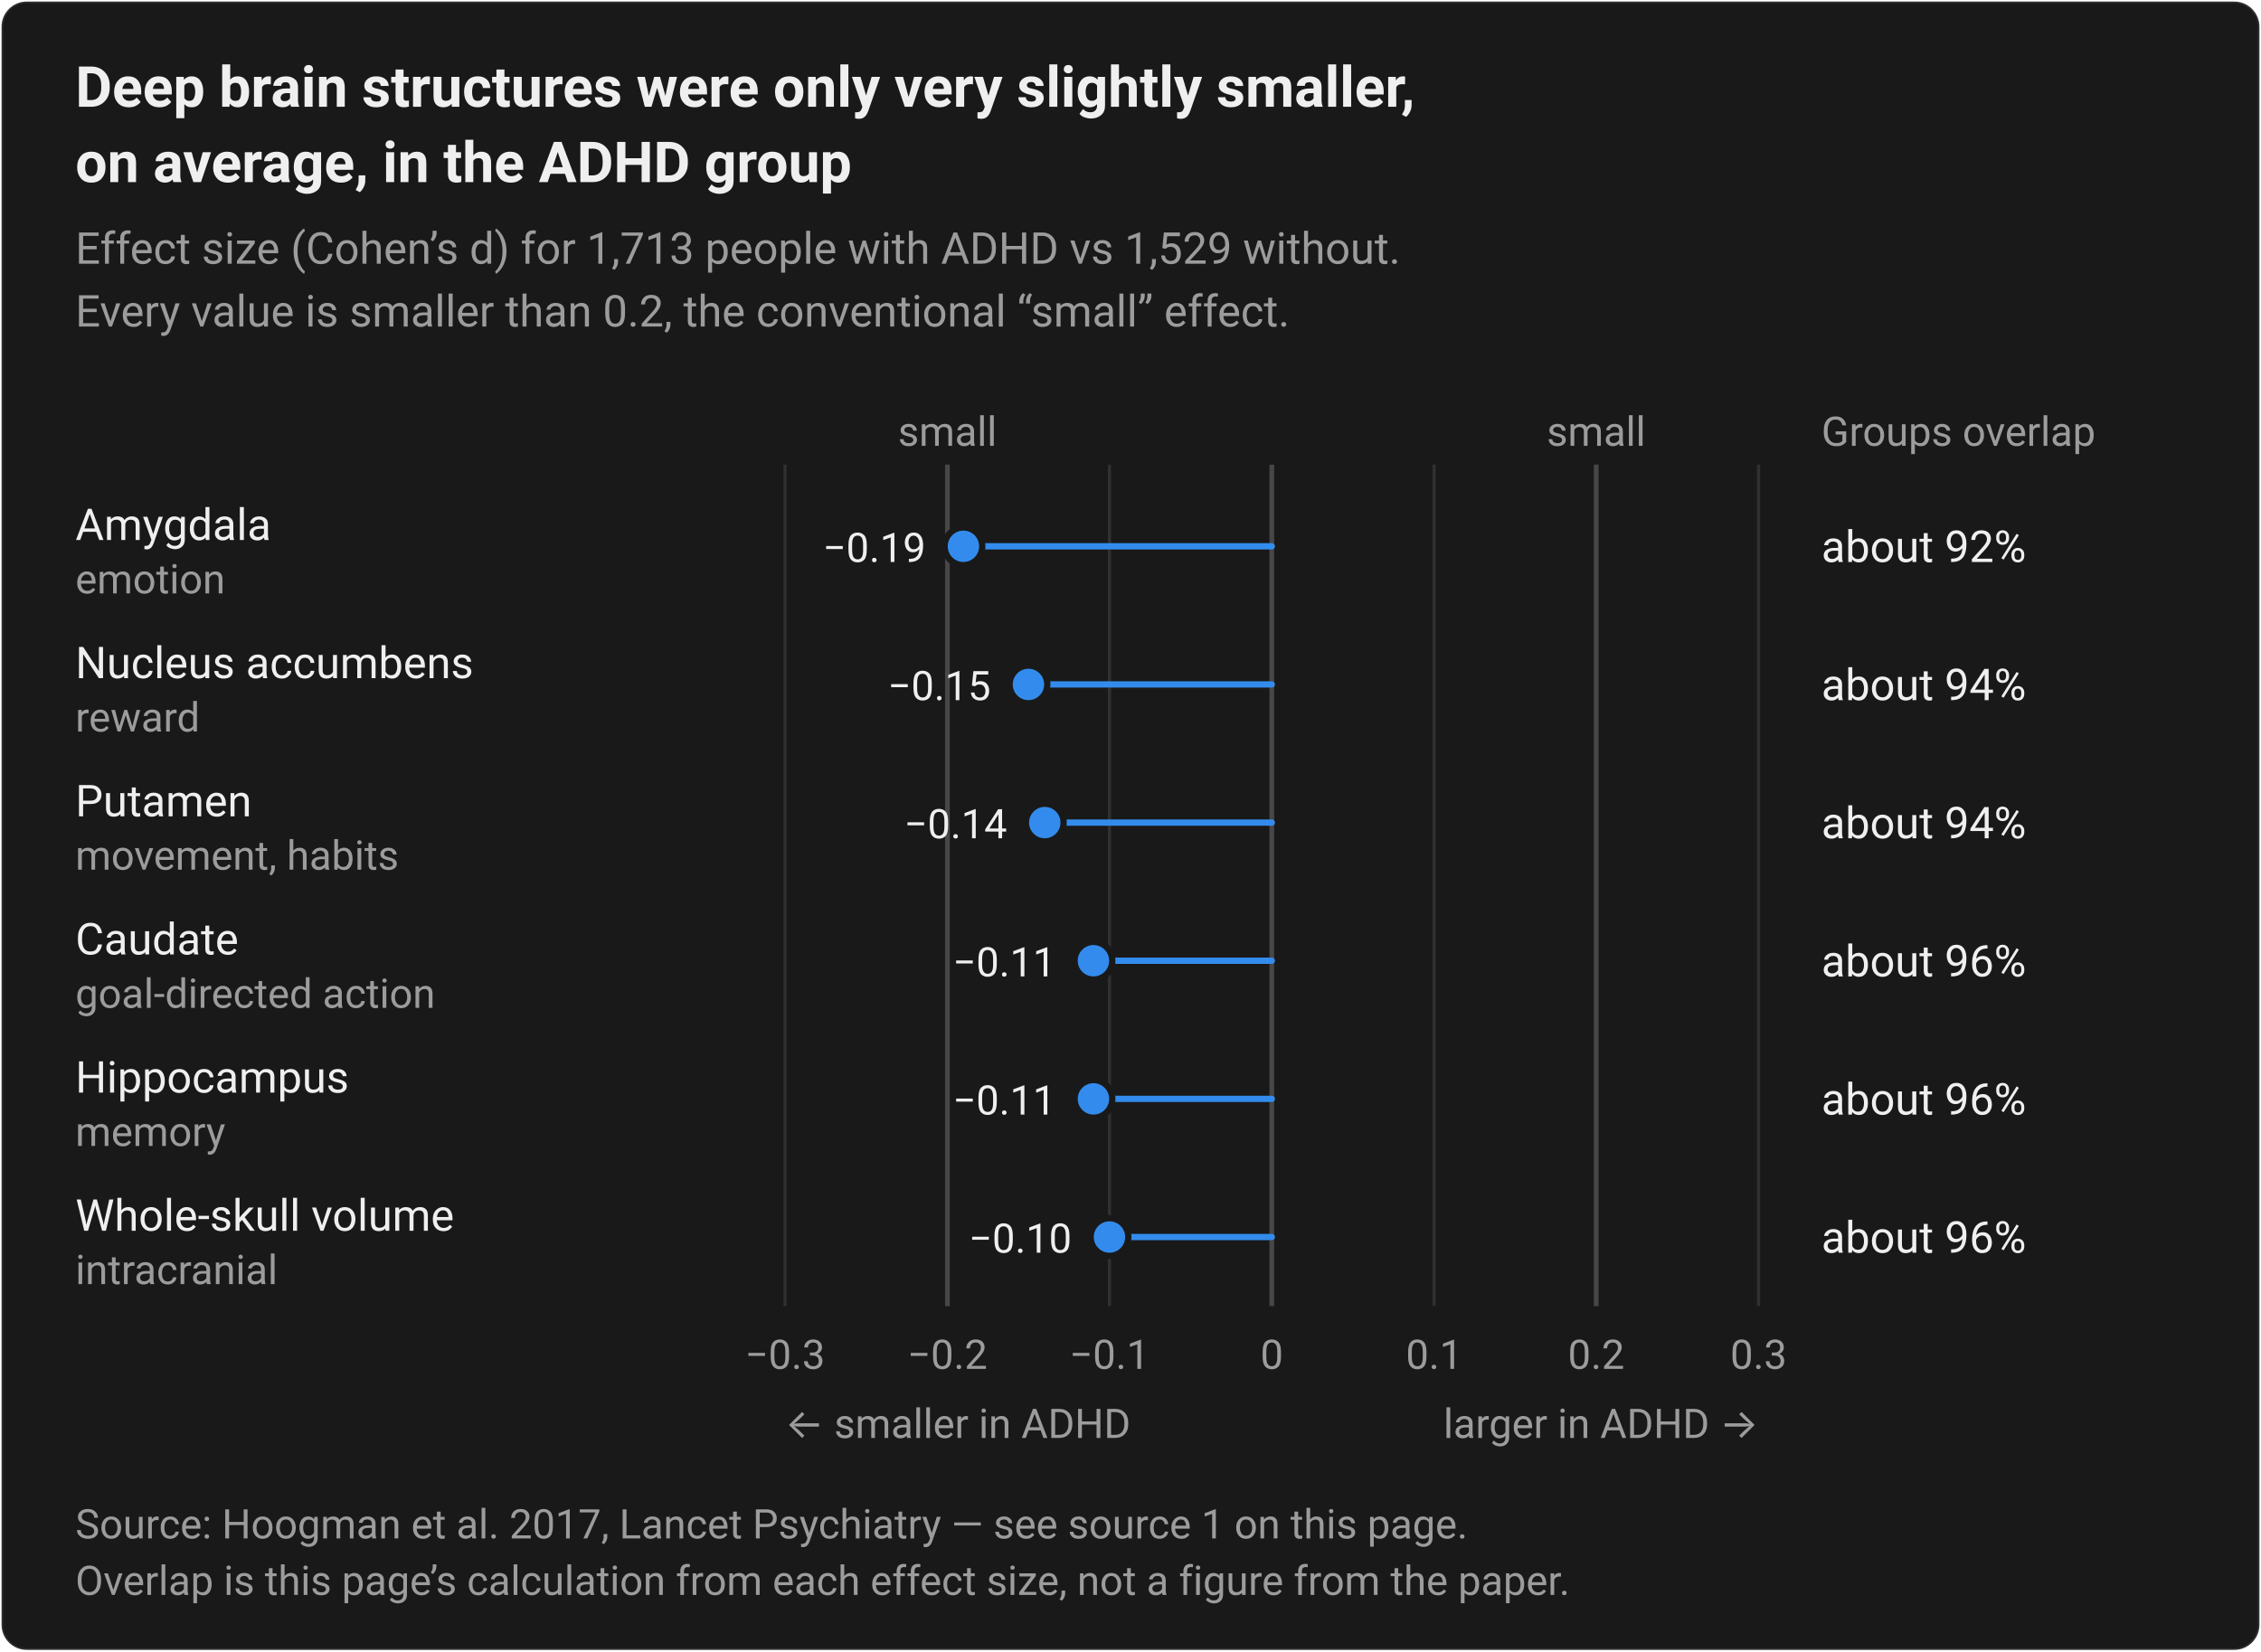
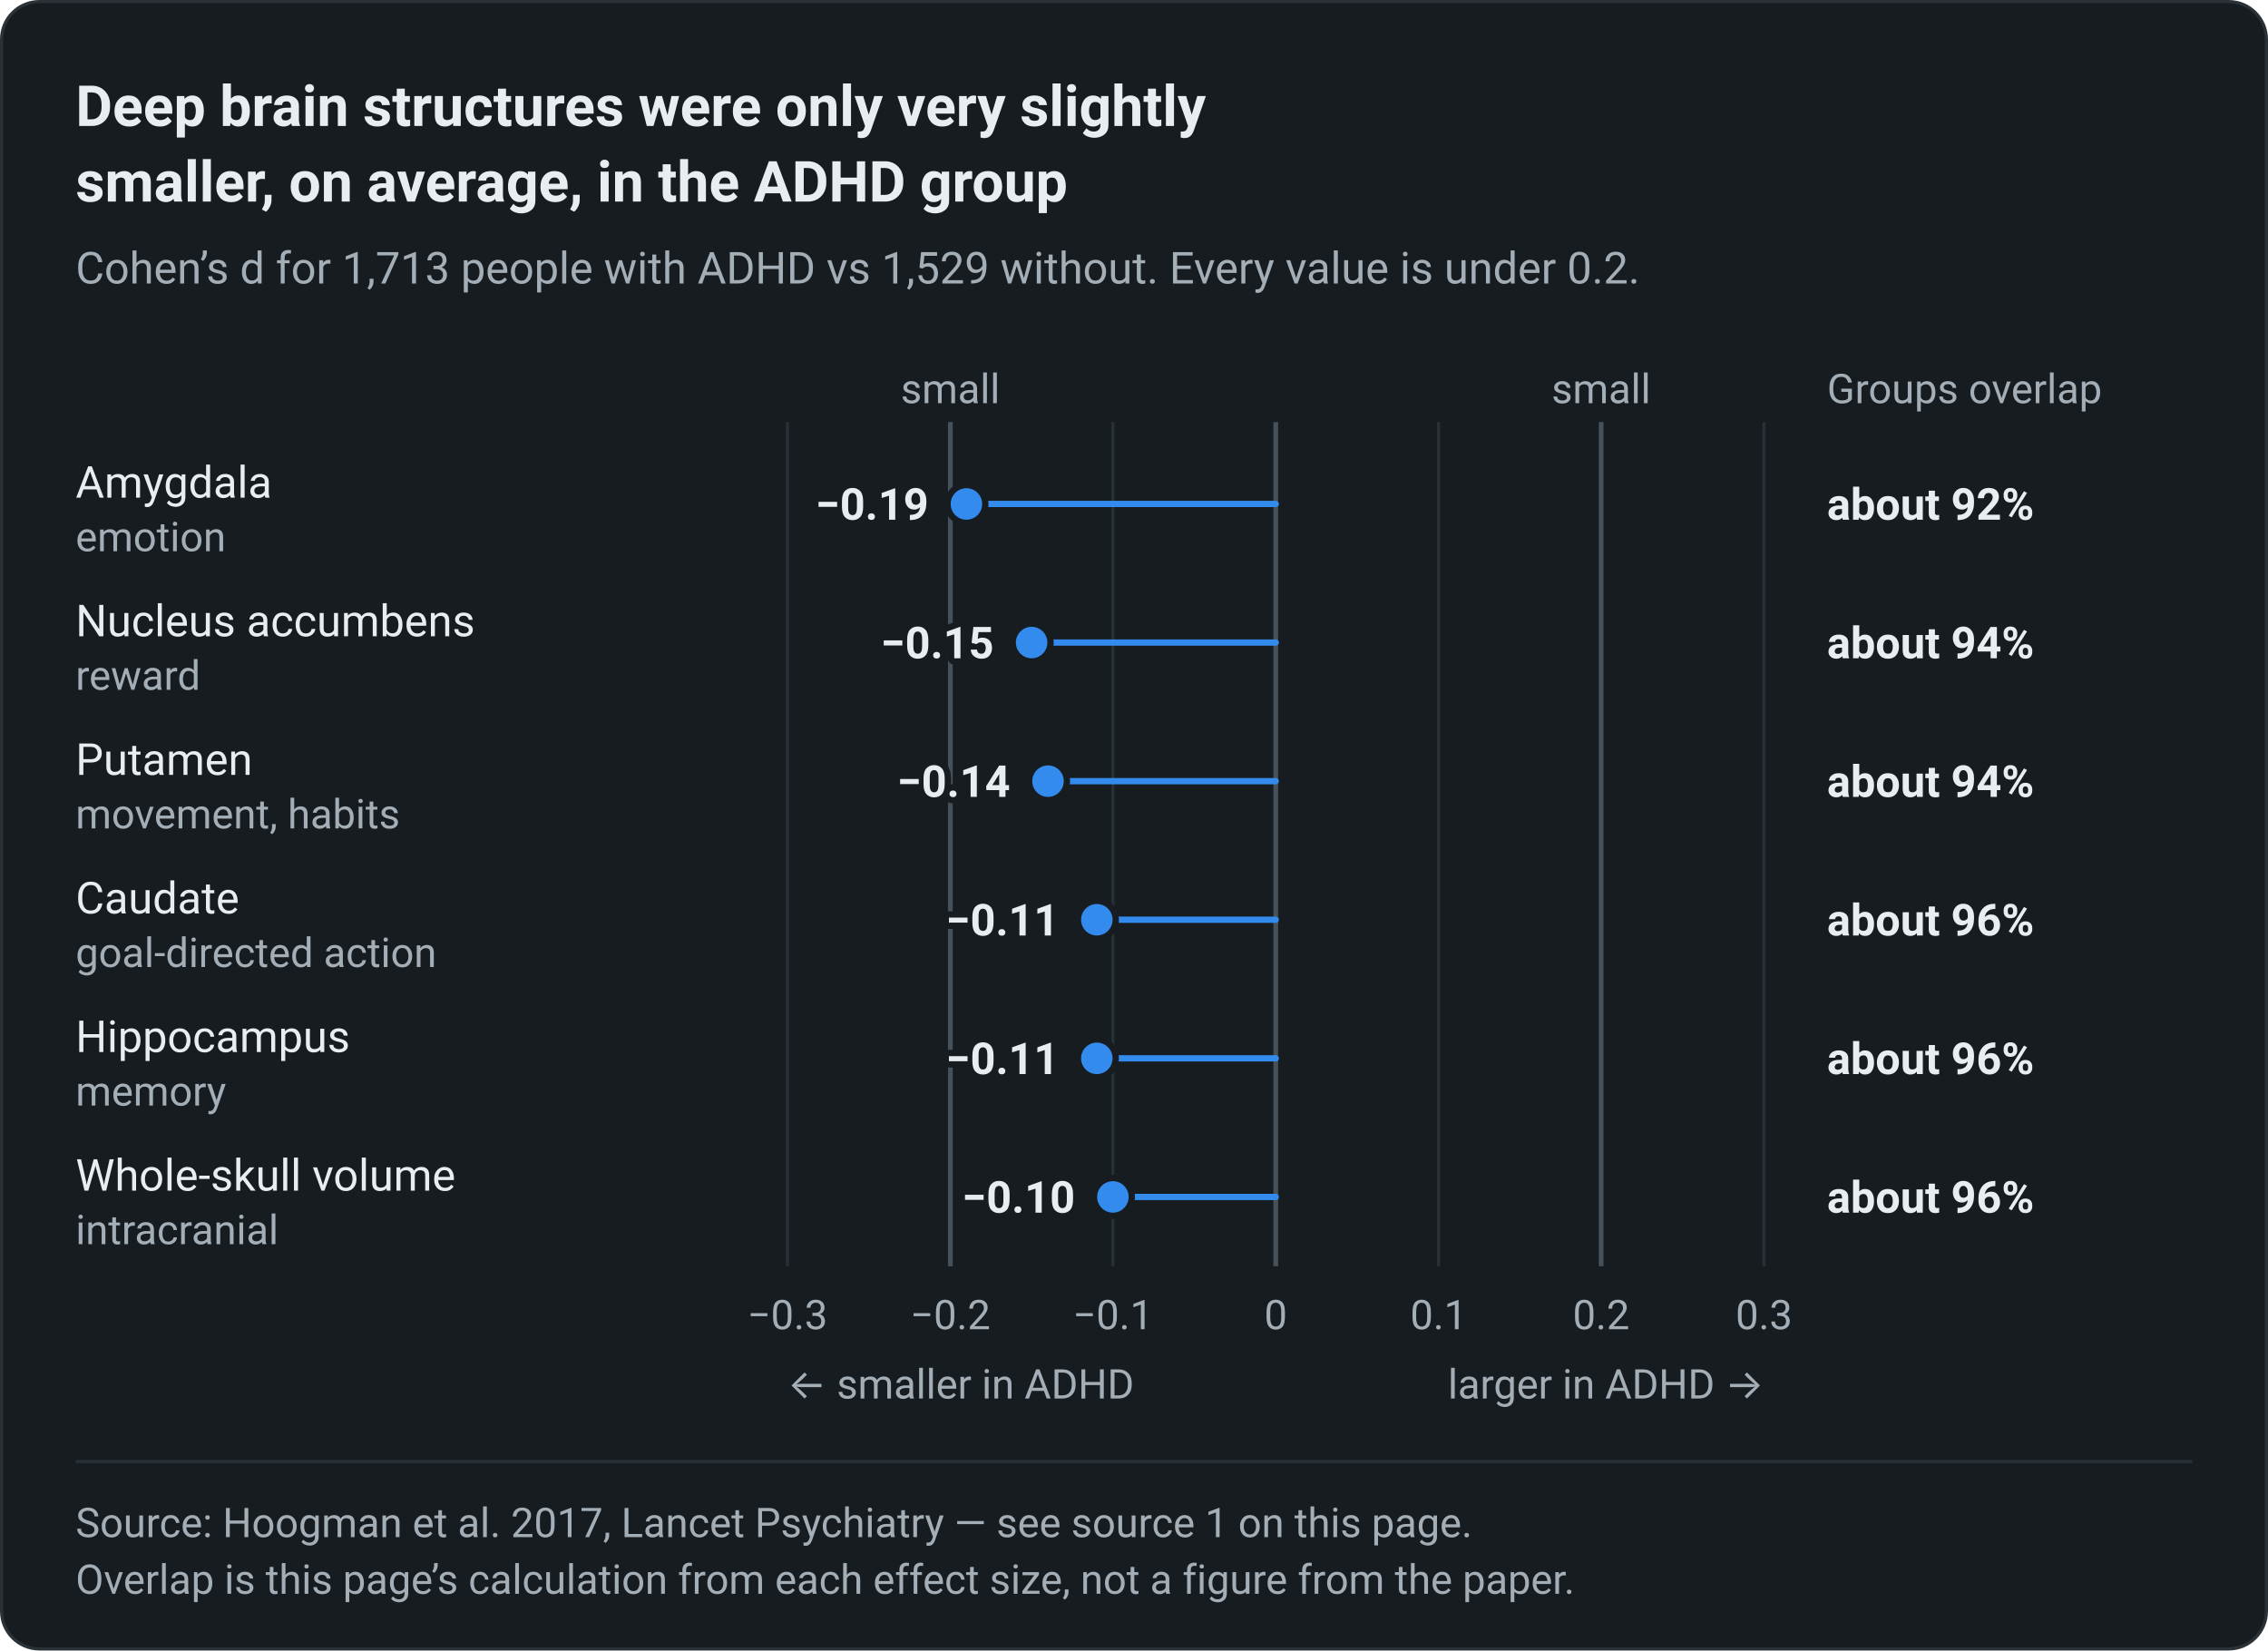
- <svg xmlns="http://www.w3.org/2000/svg" viewBox="0 0 720 526" width="720" height="526" role="img" aria-labelledby="t d" font-family="system-ui, -apple-system, &quot;Segoe UI&quot;, Roboto, sans-serif">
-   <rect x="0.5" y="0.5" width="719" height="525" rx="8" fill="#191919" stroke="rgba(255,255,255,0.10)" />
-   <text x="24.0" y="34.0" font-size="18" fill="#efefef" text-anchor="start" font-weight="600">Deep brain structures were only very slightly smaller,</text>
-   <text x="24.0" y="58.0" font-size="18" fill="#efefef" text-anchor="start" font-weight="600">on average, in the ADHD group</text>
-   <text x="24.0" y="84.0" font-size="14" fill="#9c9c9c" text-anchor="start" font-weight="400">Effect size (Cohen’s d) for 1,713 people with ADHD vs 1,529 without.</text>
-   <text x="24.0" y="104.0" font-size="14" fill="#9c9c9c" text-anchor="start" font-weight="400">Every value is smaller than 0.2, the conventional “small” effect.</text>
-   <text x="580.0" y="142.0" font-size="13" fill="#9c9c9c" text-anchor="start" font-weight="400">Groups overlap</text>
-   <line x1="250.0" y1="148.0" x2="250.0" y2="416.0" stroke="#303030" stroke-width="1" stroke-linecap="butt" />
-   <line x1="301.7" y1="148.0" x2="301.7" y2="416.0" stroke="#303030" stroke-width="1" stroke-linecap="butt" />
-   <line x1="353.3" y1="148.0" x2="353.3" y2="416.0" stroke="#303030" stroke-width="1" stroke-linecap="butt" />
-   <line x1="456.7" y1="148.0" x2="456.7" y2="416.0" stroke="#303030" stroke-width="1" stroke-linecap="butt" />
-   <line x1="508.3" y1="148.0" x2="508.3" y2="416.0" stroke="#303030" stroke-width="1" stroke-linecap="butt" />
-   <line x1="560.0" y1="148.0" x2="560.0" y2="416.0" stroke="#303030" stroke-width="1" stroke-linecap="butt" />
-   <line x1="301.7" y1="148.0" x2="301.7" y2="416.0" stroke="#474747" stroke-width="1.5" stroke-linecap="butt" />
-   <line x1="508.3" y1="148.0" x2="508.3" y2="416.0" stroke="#474747" stroke-width="1.5" stroke-linecap="butt" />
-   <line x1="405.0" y1="148.0" x2="405.0" y2="416.0" stroke="#474747" stroke-width="1.5" stroke-linecap="butt" />
-   <text x="250.0" y="436.0" font-size="13" fill="#9c9c9c" text-anchor="middle" font-weight="400">−0.3</text>
-   <text x="301.7" y="436.0" font-size="13" fill="#9c9c9c" text-anchor="middle" font-weight="400">−0.2</text>
-   <text x="353.3" y="436.0" font-size="13" fill="#9c9c9c" text-anchor="middle" font-weight="400">−0.1</text>
-   <text x="405.0" y="436.0" font-size="13" fill="#9c9c9c" text-anchor="middle" font-weight="400">0</text>
-   <text x="456.7" y="436.0" font-size="13" fill="#9c9c9c" text-anchor="middle" font-weight="400">0.1</text>
-   <text x="508.3" y="436.0" font-size="13" fill="#9c9c9c" text-anchor="middle" font-weight="400">0.2</text>
-   <text x="560.0" y="436.0" font-size="13" fill="#9c9c9c" text-anchor="middle" font-weight="400">0.3</text>
-   <text x="250.0" y="458.0" font-size="13" fill="#9c9c9c" text-anchor="start" font-weight="400">← smaller in ADHD</text>
-   <text x="560.0" y="458.0" font-size="13" fill="#9c9c9c" text-anchor="end" font-weight="400">larger in ADHD →</text>
-   <text x="301.7" y="142.0" font-size="13" fill="#9c9c9c" text-anchor="middle" font-weight="400">small</text>
-   <text x="508.3" y="142.0" font-size="13" fill="#9c9c9c" text-anchor="middle" font-weight="400">small</text>
-   <text x="24.0" y="172.0" font-size="14" fill="#efefef" text-anchor="start" font-weight="400">Amygdala</text>
-   <text x="24.0" y="189.0" font-size="13" fill="#9c9c9c" text-anchor="start" font-weight="400">emotion</text>
-   <line x1="306.8" y1="174.0" x2="405.0" y2="174.0" stroke="#338ced" stroke-width="2" stroke-linecap="round" />
-   <circle cx="306.8" cy="174.0" r="6" fill="#338ced" stroke="#191919" stroke-width="2" />
-   <text x="294.8" y="179.0" font-size="13" fill="#efefef" text-anchor="end" font-weight="400">−0.19</text>
-   <text x="580.0" y="179.0" font-size="14" fill="#efefef" text-anchor="start" font-weight="400">about 92%</text>
-   <text x="24.0" y="216.0" font-size="14" fill="#efefef" text-anchor="start" font-weight="400">Nucleus accumbens</text>
-   <text x="24.0" y="233.0" font-size="13" fill="#9c9c9c" text-anchor="start" font-weight="400">reward</text>
-   <line x1="327.5" y1="218.0" x2="405.0" y2="218.0" stroke="#338ced" stroke-width="2" stroke-linecap="round" />
-   <circle cx="327.5" cy="218.0" r="6" fill="#338ced" stroke="#191919" stroke-width="2" />
-   <text x="315.5" y="223.0" font-size="13" fill="#efefef" text-anchor="end" font-weight="400">−0.15</text>
-   <text x="580.0" y="223.0" font-size="14" fill="#efefef" text-anchor="start" font-weight="400">about 94%</text>
-   <text x="24.0" y="260.0" font-size="14" fill="#efefef" text-anchor="start" font-weight="400">Putamen</text>
-   <text x="24.0" y="277.0" font-size="13" fill="#9c9c9c" text-anchor="start" font-weight="400">movement, habits</text>
-   <line x1="332.7" y1="262.0" x2="405.0" y2="262.0" stroke="#338ced" stroke-width="2" stroke-linecap="round" />
-   <circle cx="332.7" cy="262.0" r="6" fill="#338ced" stroke="#191919" stroke-width="2" />
-   <text x="320.7" y="267.0" font-size="13" fill="#efefef" text-anchor="end" font-weight="400">−0.14</text>
-   <text x="580.0" y="267.0" font-size="14" fill="#efefef" text-anchor="start" font-weight="400">about 94%</text>
-   <text x="24.0" y="304.0" font-size="14" fill="#efefef" text-anchor="start" font-weight="400">Caudate</text>
-   <text x="24.0" y="321.0" font-size="13" fill="#9c9c9c" text-anchor="start" font-weight="400">goal-directed action</text>
-   <line x1="348.2" y1="306.0" x2="405.0" y2="306.0" stroke="#338ced" stroke-width="2" stroke-linecap="round" />
-   <circle cx="348.2" cy="306.0" r="6" fill="#338ced" stroke="#191919" stroke-width="2" />
-   <text x="336.2" y="311.0" font-size="13" fill="#efefef" text-anchor="end" font-weight="400">−0.11</text>
-   <text x="580.0" y="311.0" font-size="14" fill="#efefef" text-anchor="start" font-weight="400">about 96%</text>
-   <text x="24.0" y="348.0" font-size="14" fill="#efefef" text-anchor="start" font-weight="400">Hippocampus</text>
-   <text x="24.0" y="365.0" font-size="13" fill="#9c9c9c" text-anchor="start" font-weight="400">memory</text>
-   <line x1="348.2" y1="350.0" x2="405.0" y2="350.0" stroke="#338ced" stroke-width="2" stroke-linecap="round" />
-   <circle cx="348.2" cy="350.0" r="6" fill="#338ced" stroke="#191919" stroke-width="2" />
-   <text x="336.2" y="355.0" font-size="13" fill="#efefef" text-anchor="end" font-weight="400">−0.11</text>
-   <text x="580.0" y="355.0" font-size="14" fill="#efefef" text-anchor="start" font-weight="400">about 96%</text>
-   <text x="24.0" y="392.0" font-size="14" fill="#efefef" text-anchor="start" font-weight="400">Whole-skull volume</text>
-   <text x="24.0" y="409.0" font-size="13" fill="#9c9c9c" text-anchor="start" font-weight="400">intracranial</text>
-   <line x1="353.3" y1="394.0" x2="405.0" y2="394.0" stroke="#338ced" stroke-width="2" stroke-linecap="round" />
-   <circle cx="353.3" cy="394.0" r="6" fill="#338ced" stroke="#191919" stroke-width="2" />
-   <text x="341.3" y="399.0" font-size="13" fill="#efefef" text-anchor="end" font-weight="400">−0.10</text>
-   <text x="580.0" y="399.0" font-size="14" fill="#efefef" text-anchor="start" font-weight="400">about 96%</text>
-   <text x="24.0" y="490.0" font-size="13" fill="#9c9c9c" text-anchor="start" font-weight="400">Source: Hoogman et al. 2017, Lancet Psychiatry — see source 1 on this page.</text>
-   <text x="24.0" y="508.0" font-size="13" fill="#9c9c9c" text-anchor="start" font-weight="400">Overlap is this page’s calculation from each effect size, not a figure from the paper.</text>
+ <svg xmlns="http://www.w3.org/2000/svg" viewBox="0 0 720 524" width="720" height="524" role="img" aria-labelledby="t d" font-family="system-ui, -apple-system, &quot;Segoe UI&quot;, Roboto, sans-serif">
+   <rect x="0.5" y="0.5" width="719" height="523" rx="12" fill="#171c20" stroke="#2a3238" stroke-width="1" />
+   <text x="24.0" y="40.0" font-size="18" font-weight="600" fill="#e8edf0" text-anchor="start">Deep brain structures were only very slightly</text>
+   <text x="24.0" y="64.0" font-size="18" font-weight="600" fill="#e8edf0" text-anchor="start">smaller, on average, in the ADHD group</text>
+   <text x="24.0" y="90.0" font-size="14" font-weight="400" fill="#a3aeb7" text-anchor="start">Cohen’s d for 1,713 people with ADHD vs 1,529 without. Every value is under 0.2.</text>
+   <text x="580.0" y="128.0" font-size="13" fill="#a3aeb7" text-anchor="start" font-weight="400">Groups overlap</text>
+   <line x1="250.0" y1="134.0" x2="250.0" y2="402.0" stroke="#283037" stroke-width="1" stroke-linecap="butt" />
+   <line x1="301.7" y1="134.0" x2="301.7" y2="402.0" stroke="#283037" stroke-width="1" stroke-linecap="butt" />
+   <line x1="353.3" y1="134.0" x2="353.3" y2="402.0" stroke="#283037" stroke-width="1" stroke-linecap="butt" />
+   <line x1="456.7" y1="134.0" x2="456.7" y2="402.0" stroke="#283037" stroke-width="1" stroke-linecap="butt" />
+   <line x1="508.3" y1="134.0" x2="508.3" y2="402.0" stroke="#283037" stroke-width="1" stroke-linecap="butt" />
+   <line x1="560.0" y1="134.0" x2="560.0" y2="402.0" stroke="#283037" stroke-width="1" stroke-linecap="butt" />
+   <line x1="301.7" y1="134.0" x2="301.7" y2="402.0" stroke="#46515a" stroke-width="1.5" stroke-linecap="butt" />
+   <line x1="508.3" y1="134.0" x2="508.3" y2="402.0" stroke="#46515a" stroke-width="1.5" stroke-linecap="butt" />
+   <line x1="405.0" y1="134.0" x2="405.0" y2="402.0" stroke="#46515a" stroke-width="1.5" stroke-linecap="butt" />
+   <text x="250.0" y="422.0" font-size="13" fill="#a3aeb7" text-anchor="middle" font-weight="400">−0.3</text>
+   <text x="301.7" y="422.0" font-size="13" fill="#a3aeb7" text-anchor="middle" font-weight="400">−0.2</text>
+   <text x="353.3" y="422.0" font-size="13" fill="#a3aeb7" text-anchor="middle" font-weight="400">−0.1</text>
+   <text x="405.0" y="422.0" font-size="13" fill="#a3aeb7" text-anchor="middle" font-weight="400">0</text>
+   <text x="456.7" y="422.0" font-size="13" fill="#a3aeb7" text-anchor="middle" font-weight="400">0.1</text>
+   <text x="508.3" y="422.0" font-size="13" fill="#a3aeb7" text-anchor="middle" font-weight="400">0.2</text>
+   <text x="560.0" y="422.0" font-size="13" fill="#a3aeb7" text-anchor="middle" font-weight="400">0.3</text>
+   <text x="250.0" y="444.0" font-size="13" fill="#a3aeb7" text-anchor="start" font-weight="400">← smaller in ADHD</text>
+   <text x="560.0" y="444.0" font-size="13" fill="#a3aeb7" text-anchor="end" font-weight="400">larger in ADHD →</text>
+   <text x="301.7" y="128.0" font-size="13" fill="#a3aeb7" text-anchor="middle" font-weight="400">small</text>
+   <text x="508.3" y="128.0" font-size="13" fill="#a3aeb7" text-anchor="middle" font-weight="400">small</text>
+   <text x="24.0" y="158.0" font-size="14" fill="#e8edf0" text-anchor="start" font-weight="400">Amygdala</text>
+   <text x="24.0" y="175.0" font-size="13" fill="#a3aeb7" text-anchor="start" font-weight="400">emotion</text>
+   <line x1="306.8" y1="160.0" x2="405.0" y2="160.0" stroke="#338ced" stroke-width="2" stroke-linecap="round" />
+   <circle cx="306.8" cy="160.0" r="6" fill="#338ced" stroke="#171c20" stroke-width="2" />
+   <text x="294.8" y="165.0" font-size="14" fill="#e8edf0" text-anchor="end" font-weight="600" stroke="#171c20" stroke-width="4" stroke-linejoin="round" paint-order="stroke">−0.19</text>
+   <text x="580.0" y="165.0" font-size="14" fill="#e8edf0" text-anchor="start" font-weight="600">about 92%</text>
+   <text x="24.0" y="202.0" font-size="14" fill="#e8edf0" text-anchor="start" font-weight="400">Nucleus accumbens</text>
+   <text x="24.0" y="219.0" font-size="13" fill="#a3aeb7" text-anchor="start" font-weight="400">reward</text>
+   <line x1="327.5" y1="204.0" x2="405.0" y2="204.0" stroke="#338ced" stroke-width="2" stroke-linecap="round" />
+   <circle cx="327.5" cy="204.0" r="6" fill="#338ced" stroke="#171c20" stroke-width="2" />
+   <text x="315.5" y="209.0" font-size="14" fill="#e8edf0" text-anchor="end" font-weight="600" stroke="#171c20" stroke-width="4" stroke-linejoin="round" paint-order="stroke">−0.15</text>
+   <text x="580.0" y="209.0" font-size="14" fill="#e8edf0" text-anchor="start" font-weight="600">about 94%</text>
+   <text x="24.0" y="246.0" font-size="14" fill="#e8edf0" text-anchor="start" font-weight="400">Putamen</text>
+   <text x="24.0" y="263.0" font-size="13" fill="#a3aeb7" text-anchor="start" font-weight="400">movement, habits</text>
+   <line x1="332.7" y1="248.0" x2="405.0" y2="248.0" stroke="#338ced" stroke-width="2" stroke-linecap="round" />
+   <circle cx="332.7" cy="248.0" r="6" fill="#338ced" stroke="#171c20" stroke-width="2" />
+   <text x="320.7" y="253.0" font-size="14" fill="#e8edf0" text-anchor="end" font-weight="600" stroke="#171c20" stroke-width="4" stroke-linejoin="round" paint-order="stroke">−0.14</text>
+   <text x="580.0" y="253.0" font-size="14" fill="#e8edf0" text-anchor="start" font-weight="600">about 94%</text>
+   <text x="24.0" y="290.0" font-size="14" fill="#e8edf0" text-anchor="start" font-weight="400">Caudate</text>
+   <text x="24.0" y="307.0" font-size="13" fill="#a3aeb7" text-anchor="start" font-weight="400">goal-directed action</text>
+   <line x1="348.2" y1="292.0" x2="405.0" y2="292.0" stroke="#338ced" stroke-width="2" stroke-linecap="round" />
+   <circle cx="348.2" cy="292.0" r="6" fill="#338ced" stroke="#171c20" stroke-width="2" />
+   <text x="336.2" y="297.0" font-size="14" fill="#e8edf0" text-anchor="end" font-weight="600" stroke="#171c20" stroke-width="4" stroke-linejoin="round" paint-order="stroke">−0.11</text>
+   <text x="580.0" y="297.0" font-size="14" fill="#e8edf0" text-anchor="start" font-weight="600">about 96%</text>
+   <text x="24.0" y="334.0" font-size="14" fill="#e8edf0" text-anchor="start" font-weight="400">Hippocampus</text>
+   <text x="24.0" y="351.0" font-size="13" fill="#a3aeb7" text-anchor="start" font-weight="400">memory</text>
+   <line x1="348.2" y1="336.0" x2="405.0" y2="336.0" stroke="#338ced" stroke-width="2" stroke-linecap="round" />
+   <circle cx="348.2" cy="336.0" r="6" fill="#338ced" stroke="#171c20" stroke-width="2" />
+   <text x="336.2" y="341.0" font-size="14" fill="#e8edf0" text-anchor="end" font-weight="600" stroke="#171c20" stroke-width="4" stroke-linejoin="round" paint-order="stroke">−0.11</text>
+   <text x="580.0" y="341.0" font-size="14" fill="#e8edf0" text-anchor="start" font-weight="600">about 96%</text>
+   <text x="24.0" y="378.0" font-size="14" fill="#e8edf0" text-anchor="start" font-weight="400">Whole-skull volume</text>
+   <text x="24.0" y="395.0" font-size="13" fill="#a3aeb7" text-anchor="start" font-weight="400">intracranial</text>
+   <line x1="353.3" y1="380.0" x2="405.0" y2="380.0" stroke="#338ced" stroke-width="2" stroke-linecap="round" />
+   <circle cx="353.3" cy="380.0" r="6" fill="#338ced" stroke="#171c20" stroke-width="2" />
+   <text x="341.3" y="385.0" font-size="14" fill="#e8edf0" text-anchor="end" font-weight="600" stroke="#171c20" stroke-width="4" stroke-linejoin="round" paint-order="stroke">−0.10</text>
+   <text x="580.0" y="385.0" font-size="14" fill="#e8edf0" text-anchor="start" font-weight="600">about 96%</text>
+   <line x1="24" x2="696" y1="464.0" y2="464.0" stroke="#283037" stroke-width="1" />
+   <text x="24.0" y="488.0" font-size="13" font-weight="400" fill="#a3aeb7" text-anchor="start">Source: Hoogman et al. 2017, Lancet Psychiatry — see source 1 on this page.</text>
+   <text x="24.0" y="506.0" font-size="13" font-weight="400" fill="#a3aeb7" text-anchor="start">Overlap is this page’s calculation from each effect size, not a figure from the paper.</text>
</svg>
